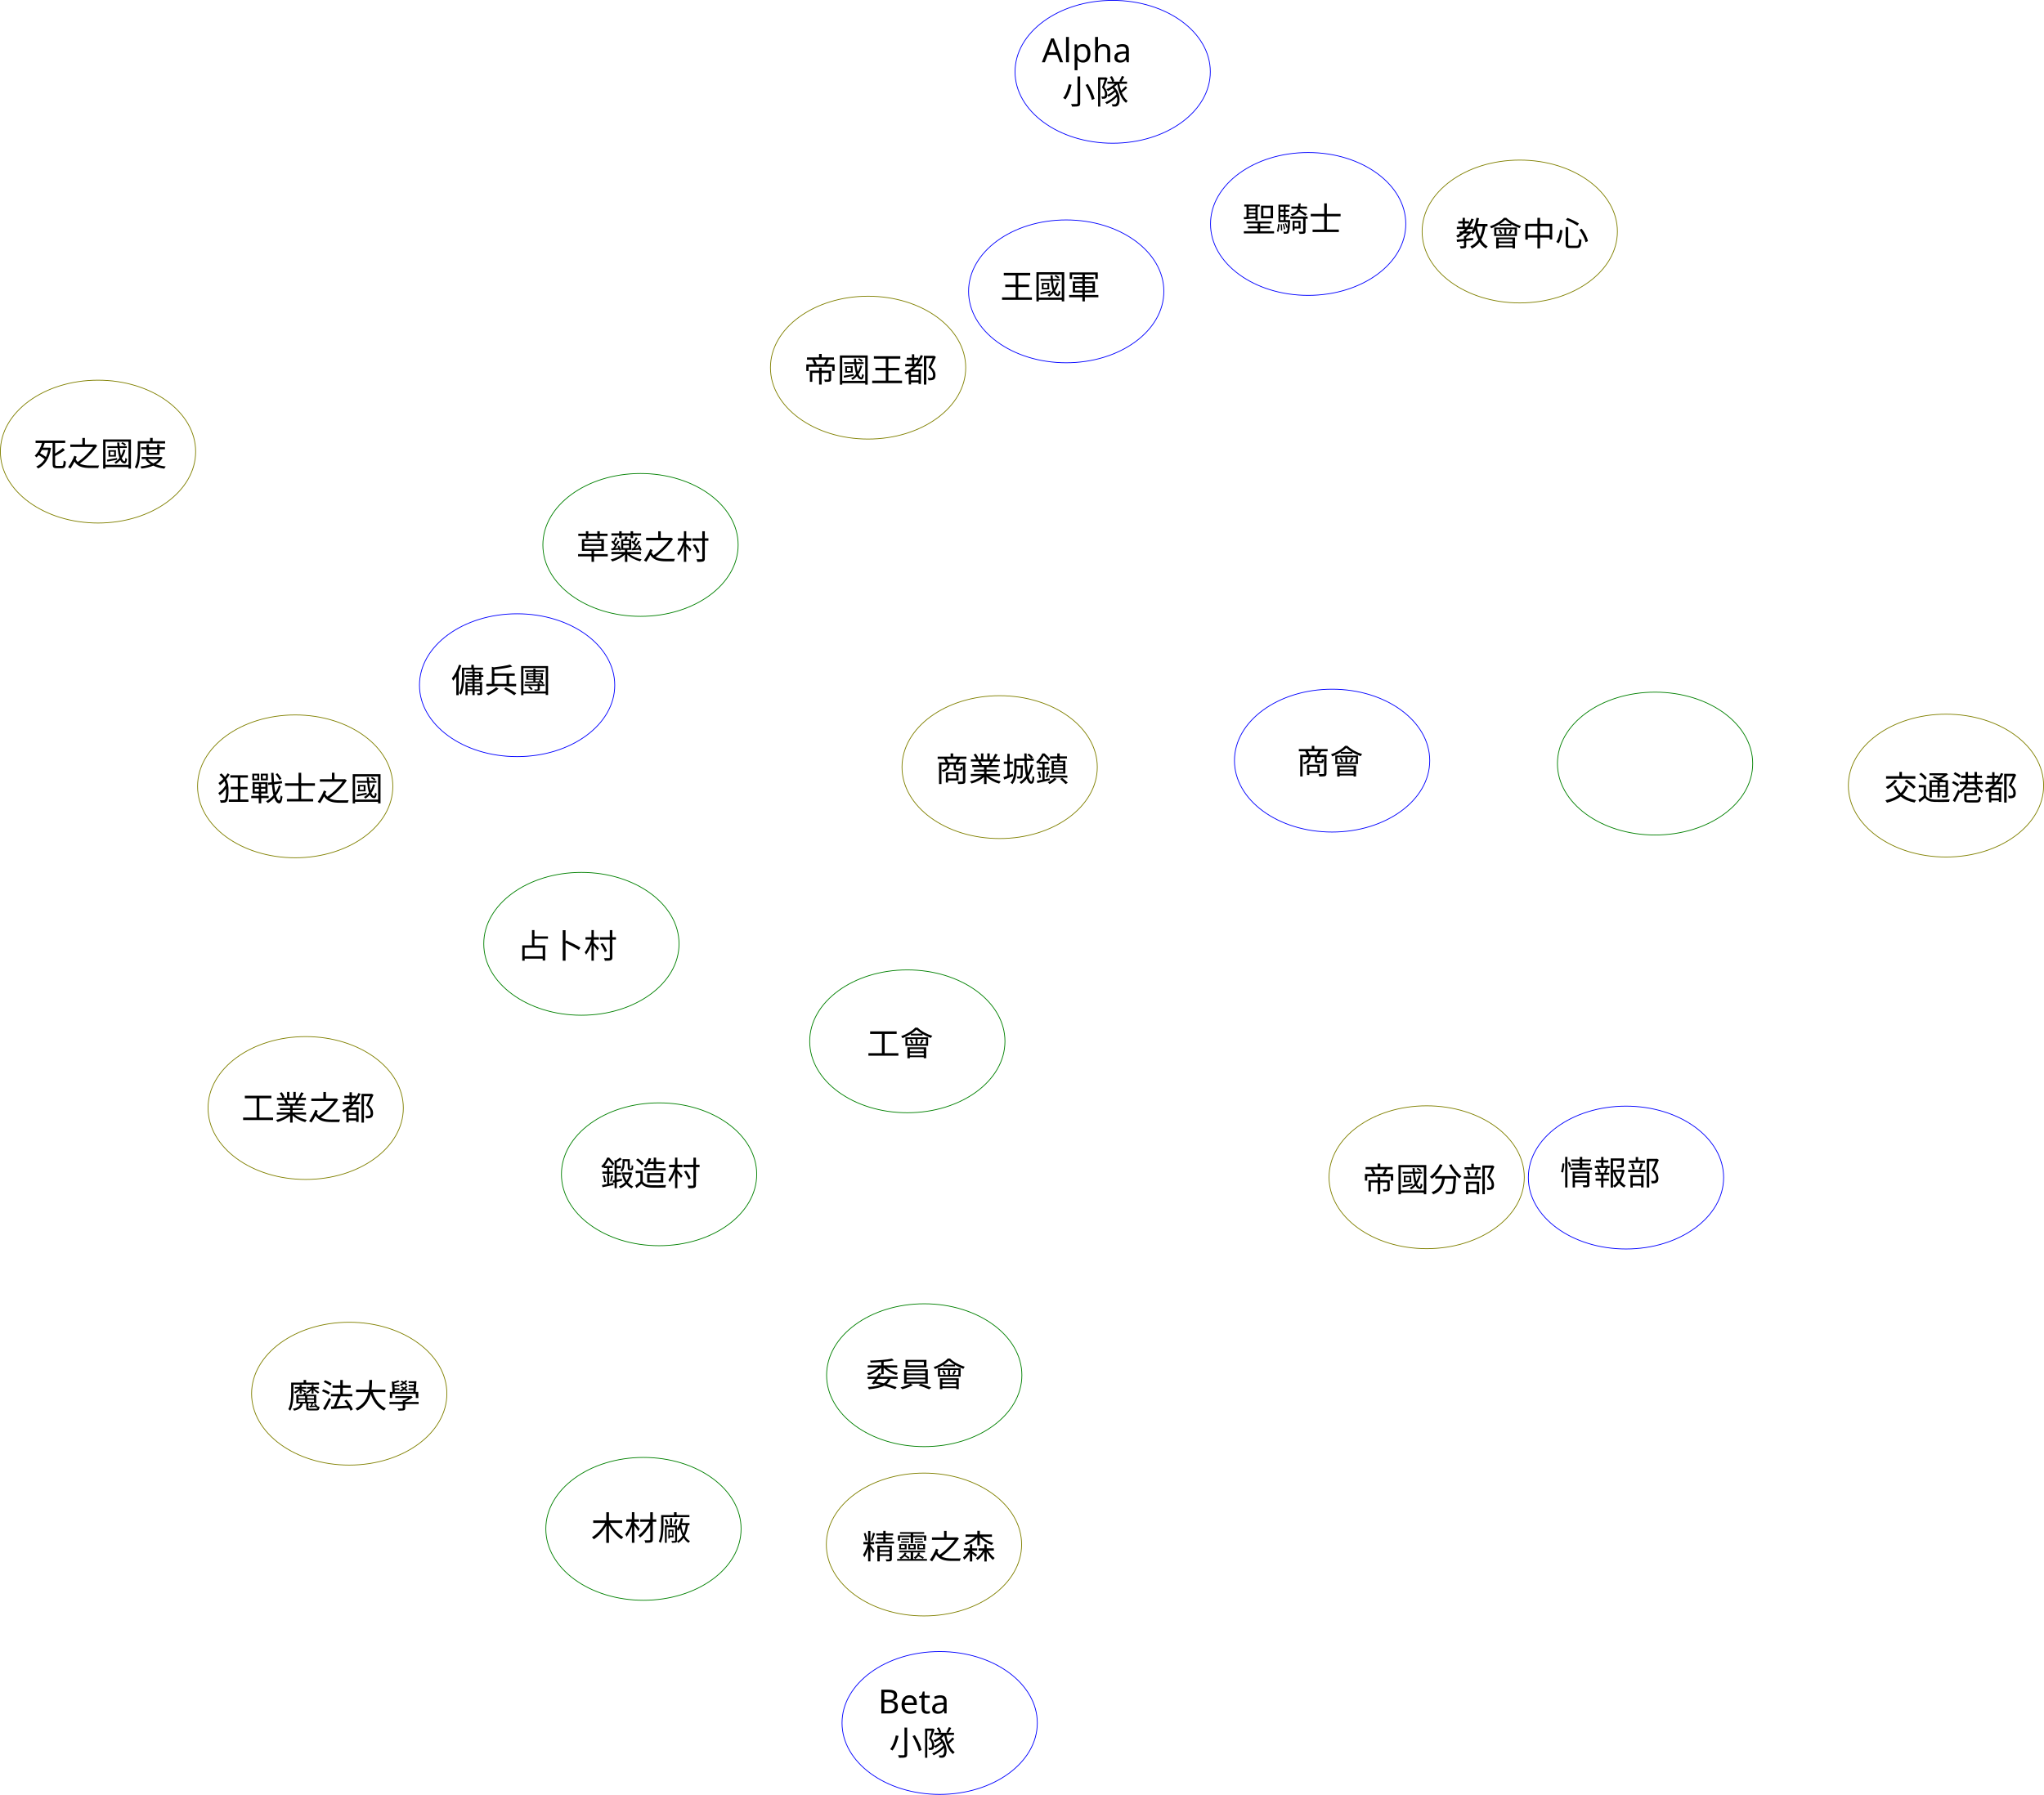
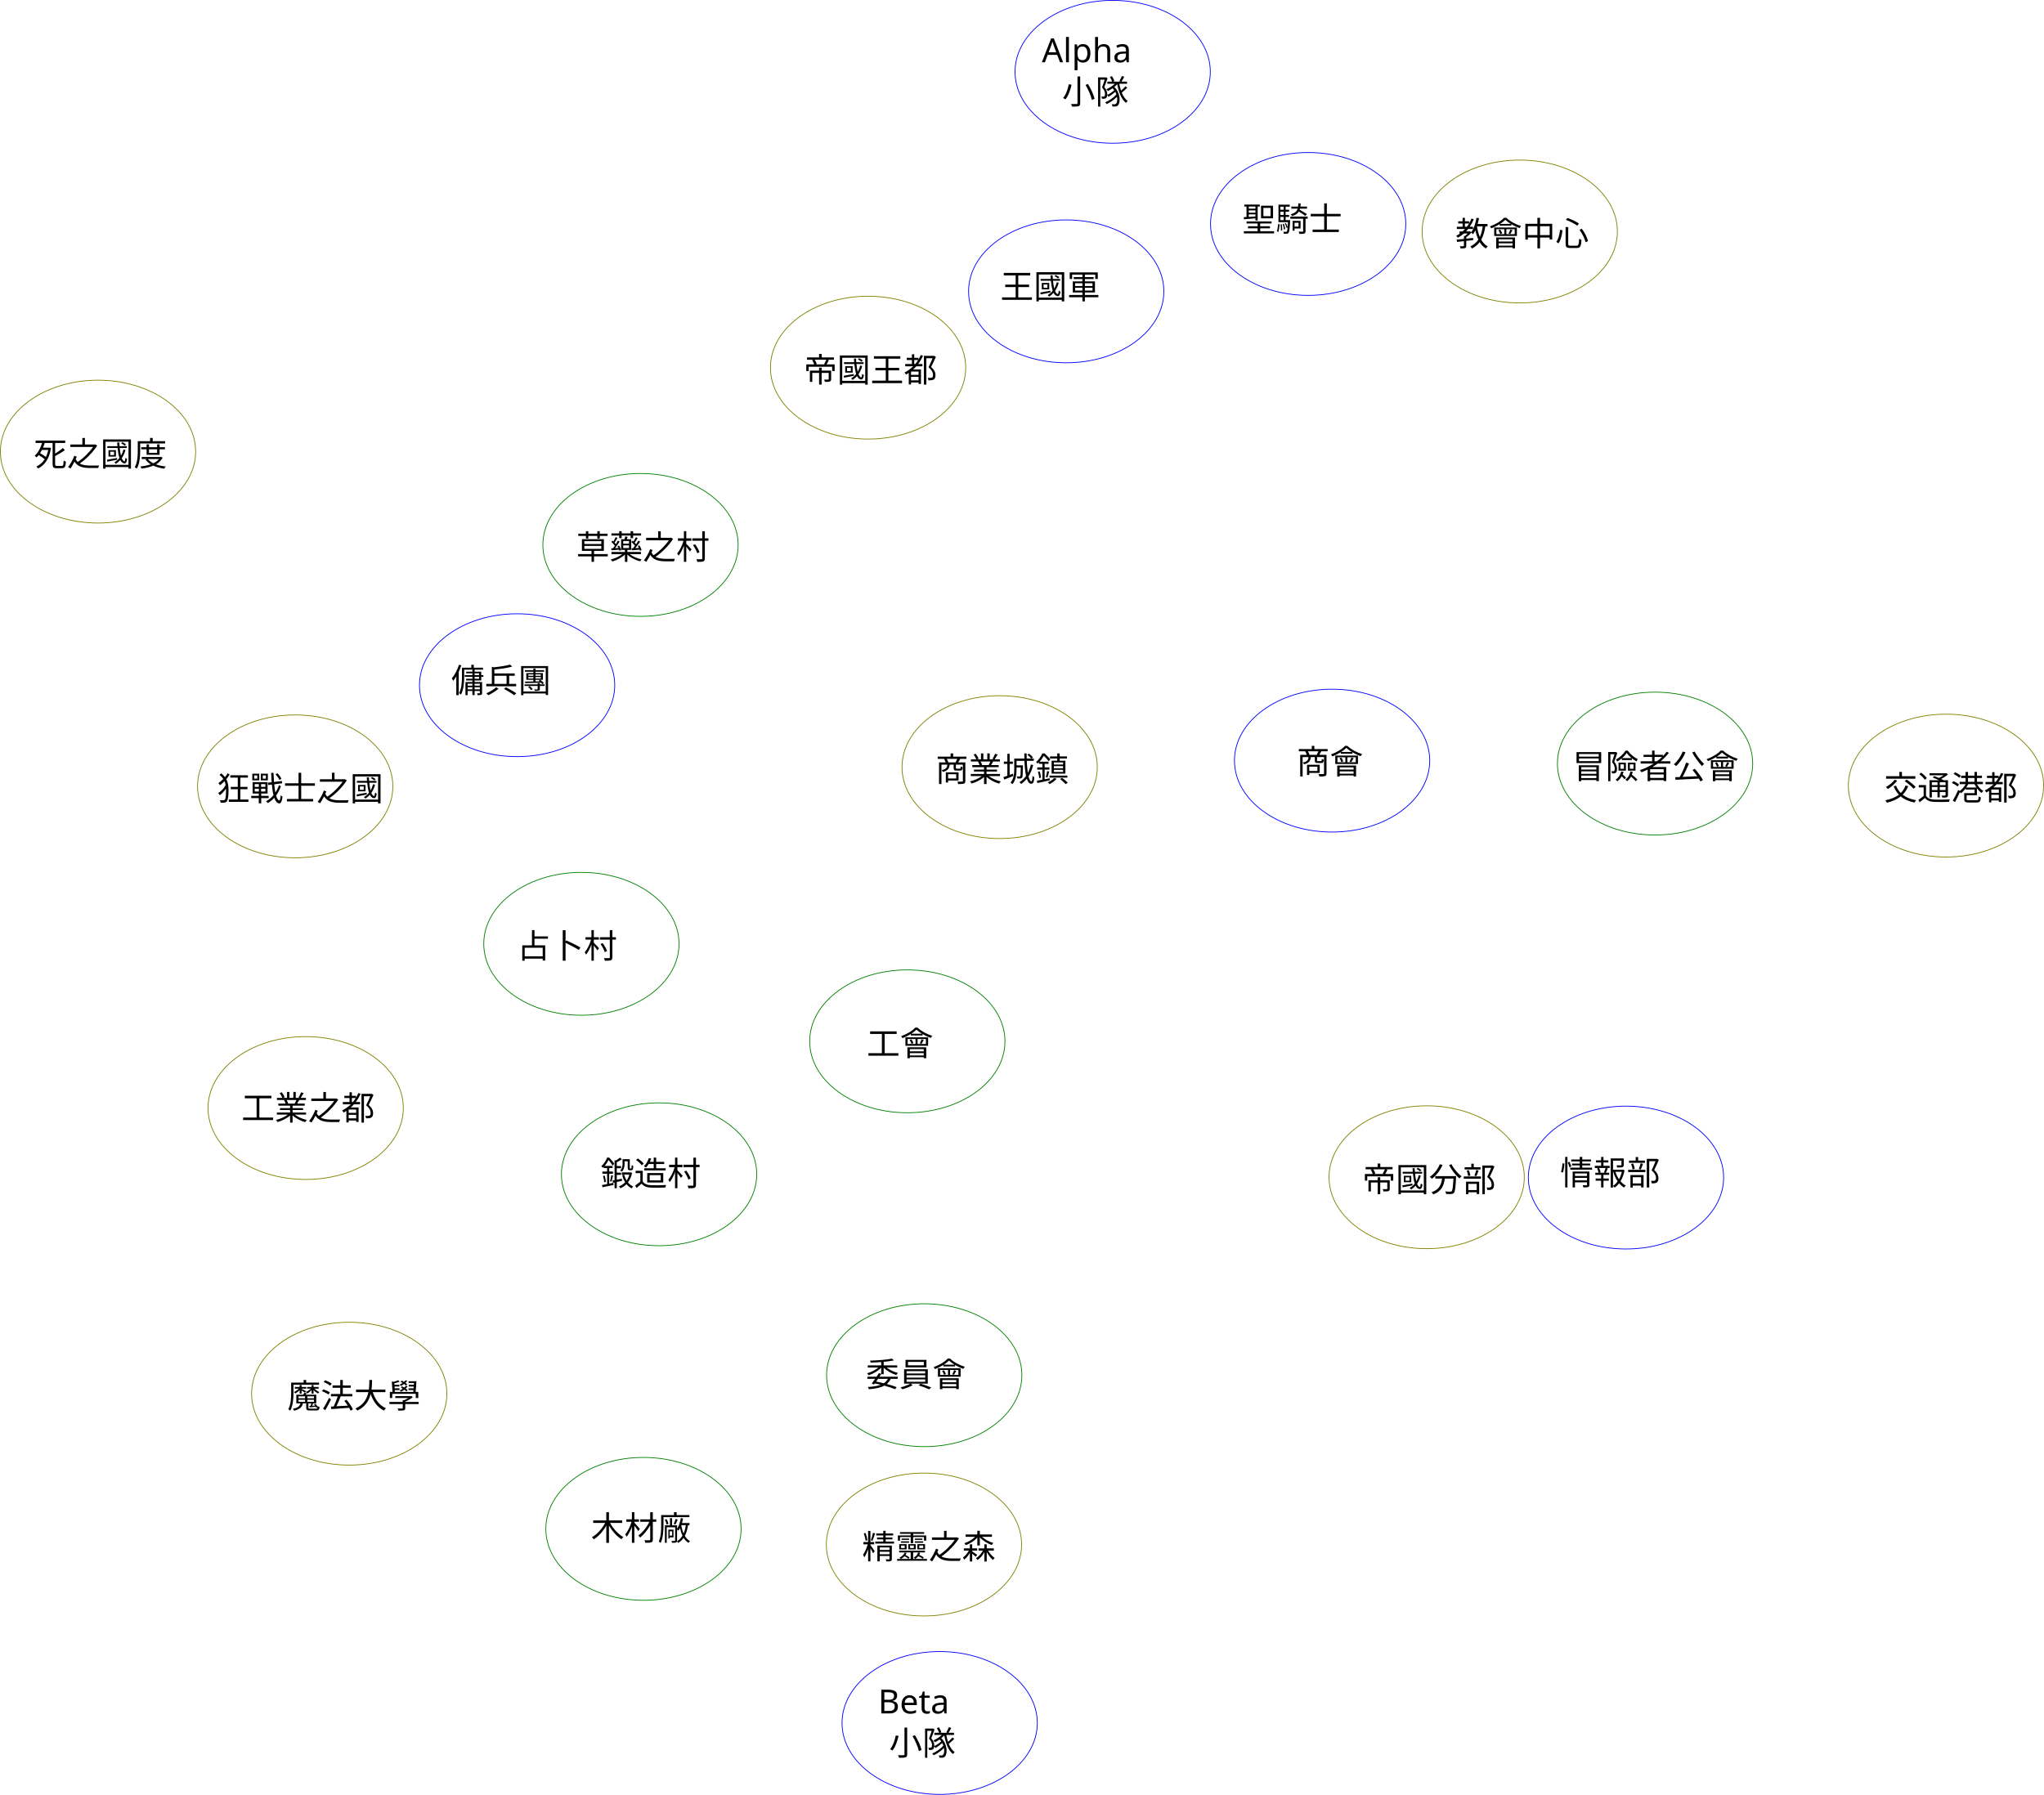
<svg xmlns="http://www.w3.org/2000/svg" id="svg8" version="1.1" viewBox="0 0 648.877 569.904" height="569.904mm" width="648.877mm">
  <defs id="defs2" />
  <ellipse style="fill:none;stroke:#808000;stroke-width:0.242" id="path10" cx="97.042" cy="351.836" rx="30.994" ry="22.679" />
  <flowRoot xml:space="preserve" id="flowRoot22" style="font-style:normal;font-weight:normal;font-size:40px;line-height:1.25;font-family:sans-serif;letter-spacing:0px;word-spacing:0px;fill:#000000;fill-opacity:1;stroke:none" transform="matrix(0.2645833,0,0,0.2645833,459.2562,116.3759)">
    <flowRegion id="flowRegion24">
      <rect id="rect26" width="157.143" height="154.286" x="-565.714" y="231.091" />
    </flowRegion>
    <flowPara id="flowPara28" />
  </flowRoot>
  <text xml:space="preserve" style="font-style:normal;font-weight:normal;font-size:10.583px;line-height:1.25;font-family:sans-serif;letter-spacing:0px;word-spacing:0px;fill:#000000;fill-opacity:1;stroke:none;stroke-width:0.265" x="76.631" y="355.616" id="text32">
    <tspan id="tspan30" x="76.631" y="355.616" style="stroke-width:0.265">工業之都</tspan>
  </text>
  <ellipse style="fill:none;stroke:#808000;stroke-width:0.242" id="path10-9" cx="293.318" cy="490.437" rx="30.994" ry="22.679" />
  <text xml:space="preserve" style="font-style:normal;font-weight:normal;font-size:10.583px;line-height:1.25;font-family:sans-serif;letter-spacing:0px;word-spacing:0px;fill:#000000;fill-opacity:1;stroke:none;stroke-width:0.265" x="273.663" y="494.972" id="text32-6">
    <tspan id="tspan30-2" x="273.663" y="494.972" style="stroke-width:0.265">精靈之森</tspan>
  </text>
  <ellipse style="fill:none;stroke:#808000;stroke-width:0.242" id="path10-1" cx="110.865" cy="442.538" rx="30.994" ry="22.679" />
  <text xml:space="preserve" style="font-style:normal;font-weight:normal;font-size:10.583px;line-height:1.25;font-family:sans-serif;letter-spacing:0px;word-spacing:0px;fill:#000000;fill-opacity:1;stroke:none;stroke-width:0.265" x="91.21" y="447.074" id="text32-7">
    <tspan id="tspan30-8" x="91.21" y="447.074" style="stroke-width:0.265">魔法大學</tspan>
  </text>
  <ellipse style="fill:none;stroke:#808000;stroke-width:0.242" id="path10-9-5" cx="31.115" cy="143.4" rx="30.994" ry="22.679" />
  <text xml:space="preserve" style="font-style:normal;font-weight:normal;font-size:10.583px;line-height:1.25;font-family:sans-serif;letter-spacing:0px;word-spacing:0px;fill:#000000;fill-opacity:1;stroke:none;stroke-width:0.265" x="10.704" y="147.936" id="text32-6-7">
    <tspan id="tspan30-2-4" x="10.704" y="147.936" style="stroke-width:0.265">死之國度</tspan>
  </text>
  <ellipse style="fill:none;stroke:#808000;stroke-width:0.242" id="path10-9-5-1" cx="317.344" cy="243.588" rx="30.994" ry="22.679" />
  <text xml:space="preserve" style="font-style:normal;font-weight:normal;font-size:10.583px;line-height:1.25;font-family:sans-serif;letter-spacing:0px;word-spacing:0px;fill:#000000;fill-opacity:1;stroke:none;stroke-width:0.265" x="296.933" y="248.123" id="text32-6-7-8">
    <tspan id="tspan30-2-4-5" x="296.933" y="248.123" style="stroke-width:0.265">商業城鎮</tspan>
  </text>
  <ellipse style="fill:none;stroke:#808000;stroke-width:0.242" id="path10-9-5-9" cx="482.454" cy="73.511" rx="30.994" ry="22.679" />
  <text xml:space="preserve" style="font-style:normal;font-weight:normal;font-size:10.583px;line-height:1.25;font-family:sans-serif;letter-spacing:0px;word-spacing:0px;fill:#000000;fill-opacity:1;stroke:none;stroke-width:0.265" x="462.044" y="78.047" id="text32-6-7-7">
    <tspan id="tspan30-2-4-53" x="462.044" y="78.047" style="stroke-width:0.265">教會中心</tspan>
  </text>
  <ellipse style="fill:none;stroke:#808000;stroke-width:0.242" id="path10-9-5-8" cx="93.712" cy="249.696" rx="30.994" ry="22.679" />
  <text xml:space="preserve" style="font-style:normal;font-weight:normal;font-size:10.583px;line-height:1.25;font-family:sans-serif;letter-spacing:0px;word-spacing:0px;fill:#000000;fill-opacity:1;stroke:none;stroke-width:0.265" x="68.766" y="254.231" id="text32-6-7-83">
    <tspan id="tspan30-2-4-1" x="68.766" y="254.231" style="stroke-width:0.265">狂戰士之國</tspan>
  </text>
  <ellipse style="fill:none;stroke:#0000ff;stroke-width:0.242" id="path10-9-5-1-8" cx="353.225" cy="22.799" rx="30.994" ry="22.679" />
  <text xml:space="preserve" style="font-style:normal;font-weight:normal;font-size:10.583px;line-height:1.25;font-family:sans-serif;letter-spacing:0px;word-spacing:0px;fill:#000000;fill-opacity:1;stroke:none;stroke-width:0.265" x="351.859" y="19.776" id="text32-6-7-8-9">
    <tspan id="tspan30-2-4-5-6" x="351.859" y="19.776" style="text-align:center;text-anchor:middle;stroke-width:0.265">Alpha</tspan>
    <tspan x="351.859" y="33.005" style="text-align:center;text-anchor:middle;stroke-width:0.265" id="tspan169">小隊</tspan>
  </text>
  <ellipse style="fill:none;stroke:#0000ff;stroke-width:0.242" id="path10-9-5-1-8-4" cx="298.302" cy="547.105" rx="30.994" ry="22.679" />
  <text xml:space="preserve" style="font-style:normal;font-weight:normal;font-size:10.583px;line-height:1.25;font-family:sans-serif;letter-spacing:0px;word-spacing:0px;fill:#000000;fill-opacity:1;stroke:none;stroke-width:0.265" x="296.936" y="544.081" id="text32-6-7-8-9-3">
    <tspan x="296.936" y="544.081" style="text-align:center;text-anchor:middle;stroke-width:0.265" id="tspan218">Beta</tspan>
    <tspan x="296.936" y="557.31" style="text-align:center;text-anchor:middle;stroke-width:0.265" id="tspan169-3">小隊</tspan>
  </text>
  <ellipse style="fill:none;stroke:#808000;stroke-width:0.242" id="path10-9-8" cx="617.762" cy="249.455" rx="30.994" ry="22.679" />
  <text xml:space="preserve" style="font-style:normal;font-weight:normal;font-size:10.583px;line-height:1.25;font-family:sans-serif;letter-spacing:0px;word-spacing:0px;fill:#000000;fill-opacity:1;stroke:none;stroke-width:0.265" x="598.107" y="253.991" id="text32-6-6">
    <tspan id="tspan30-2-0" x="598.107" y="253.991" style="stroke-width:0.265">交通港都</tspan>
  </text>
  <ellipse style="fill:none;stroke:#0000ff;stroke-width:0.242" id="path10-9-5-1-8-48" cx="415.279" cy="71.112" rx="30.994" ry="22.679" />
  <text xml:space="preserve" style="font-style:normal;font-weight:normal;font-size:10.583px;line-height:1.25;font-family:sans-serif;letter-spacing:0px;word-spacing:0px;fill:#000000;fill-opacity:1;stroke:none;stroke-width:0.265" x="417.121" y="73.434" id="text32-6-7-8-9-8">
    <tspan x="417.121" y="73.434" style="text-align:center;text-anchor:middle;stroke-width:0.265" id="tspan169-9">聖騎士</tspan>
    <tspan x="417.121" y="86.663" style="text-align:center;text-anchor:middle;stroke-width:0.265" id="tspan269" />
  </text>
  <ellipse style="fill:none;stroke:#0000ff;stroke-width:0.242" id="path10-9-5-1-8-48-7" cx="338.475" cy="92.513" rx="30.994" ry="22.679" />
  <text xml:space="preserve" style="font-style:normal;font-weight:normal;font-size:10.583px;line-height:1.25;font-family:sans-serif;letter-spacing:0px;word-spacing:0px;fill:#000000;fill-opacity:1;stroke:none;stroke-width:0.265" x="340.317" y="94.835" id="text32-6-7-8-9-8-7">
    <tspan x="340.317" y="94.835" style="text-align:center;text-anchor:middle;stroke-width:0.265" id="tspan169-9-6">王國軍</tspan>
    <tspan x="340.317" y="108.064" style="text-align:center;text-anchor:middle;stroke-width:0.265" id="tspan269-4" />
  </text>
  <ellipse style="fill:none;stroke:#0000ff;stroke-width:0.242" id="path10-9-5-1-8-48-7-9" cx="516.177" cy="373.916" rx="30.994" ry="22.679" />
  <text xml:space="preserve" style="font-style:normal;font-weight:normal;font-size:10.583px;line-height:1.25;font-family:sans-serif;letter-spacing:0px;word-spacing:0px;fill:#000000;fill-opacity:1;stroke:none;stroke-width:0.265" x="518.018" y="376.237" id="text32-6-7-8-9-8-7-2">
    <tspan x="518.018" y="376.237" style="text-align:center;text-anchor:middle;stroke-width:0.265" id="tspan169-9-6-5">情報部</tspan>
    <tspan x="518.018" y="389.466" style="text-align:center;text-anchor:middle;stroke-width:0.265" id="tspan269-4-4" />
  </text>
  <ellipse style="fill:none;stroke:#0000ff;stroke-width:0.242" id="path10-9-5-1-8-48-0" cx="164.158" cy="217.574" rx="30.994" ry="22.679" />
  <text xml:space="preserve" style="font-style:normal;font-weight:normal;font-size:10.583px;line-height:1.25;font-family:sans-serif;letter-spacing:0px;word-spacing:0px;fill:#000000;fill-opacity:1;stroke:none;stroke-width:0.265" x="165.999" y="219.896" id="text32-6-7-8-9-8-5">
    <tspan x="165.999" y="219.896" style="text-align:center;text-anchor:middle;stroke-width:0.265" id="tspan169-9-9">傭兵團</tspan>
    <tspan x="165.999" y="233.125" style="text-align:center;text-anchor:middle;stroke-width:0.265" id="tspan269-46" />
  </text>
  <ellipse style="fill:none;stroke:#808000;stroke-width:0.242" id="path10-9-5-9-3" cx="275.576" cy="116.739" rx="30.994" ry="22.679" />
  <text xml:space="preserve" style="font-style:normal;font-weight:normal;font-size:10.583px;line-height:1.25;font-family:sans-serif;letter-spacing:0px;word-spacing:0px;fill:#000000;fill-opacity:1;stroke:none;stroke-width:0.265" x="255.165" y="121.275" id="text32-6-7-7-6">
    <tspan id="tspan30-2-4-53-7" x="255.165" y="121.275" style="stroke-width:0.265">帝國王都</tspan>
    <tspan x="255.165" y="121.275" style="stroke-width:0.265" id="tspan141" />
  </text>
  <ellipse style="fill:none;stroke:#808000;stroke-width:0.242" id="path10-9-5-9-3-5" cx="452.901" cy="373.814" rx="30.994" ry="22.679" />
  <text xml:space="preserve" style="font-style:normal;font-weight:normal;font-size:10.583px;line-height:1.25;font-family:sans-serif;letter-spacing:0px;word-spacing:0px;fill:#000000;fill-opacity:1;stroke:none;stroke-width:0.265" x="432.491" y="378.35" id="text32-6-7-7-6-3">
    <tspan id="tspan30-2-4-53-7-5" x="432.491" y="378.35" style="stroke-width:0.265">帝國分部</tspan>
    <tspan x="432.491" y="378.35" style="stroke-width:0.265" id="tspan167" />
  </text>
  <ellipse style="fill:none;stroke:#008000;stroke-width:0.242" id="path10-9-5-9-3-2" cx="203.332" cy="173.033" rx="30.994" ry="22.679" />
  <text xml:space="preserve" style="font-style:normal;font-weight:normal;font-size:10.583px;line-height:1.25;font-family:sans-serif;letter-spacing:0px;word-spacing:0px;fill:#000000;fill-opacity:1;stroke:none;stroke-width:0.265" x="182.921" y="177.569" id="text32-6-7-7-6-9">草藥之村</text>
  <ellipse style="fill:none;stroke:#0000ff;stroke-width:0.242" id="path10-9-5-1-8-48-70" cx="422.878" cy="241.524" rx="30.994" ry="22.679" />
  <text xml:space="preserve" style="font-style:normal;font-weight:normal;font-size:10.583px;line-height:1.25;font-family:sans-serif;letter-spacing:0px;word-spacing:0px;fill:#000000;fill-opacity:1;stroke:none;stroke-width:0.265" x="411.584" y="245.722" id="text32-6-7-8-9-8-9">商會</text>
  <ellipse style="fill:none;stroke:#008000;stroke-width:0.242" id="path10-9-5-9-3-5-0" cx="184.567" cy="299.694" rx="30.994" ry="22.679" />
  <text xml:space="preserve" style="font-style:normal;font-weight:normal;font-size:10.583px;line-height:1.25;font-family:sans-serif;letter-spacing:0px;word-spacing:0px;fill:#000000;fill-opacity:1;stroke:none;stroke-width:0.265" x="164.157" y="304.23" id="text32-6-7-7-6-3-6">占卜村</text>
  <ellipse style="fill:none;stroke:#008000;stroke-width:0.242" id="path10-9-5-9-3-5-0-1" cx="293.402" cy="436.676" rx="30.994" ry="22.679" />
  <text xml:space="preserve" style="font-style:normal;font-weight:normal;font-size:10.583px;line-height:1.25;font-family:sans-serif;letter-spacing:0px;word-spacing:0px;fill:#000000;fill-opacity:1;stroke:none;stroke-width:0.265" x="274.868" y="440.273" id="text32-6-7-7-6-3-6-8">委員會</text>
  <ellipse style="fill:none;stroke:#008000;stroke-width:0.242" id="path10-9-5-9-3-5-0-1-7" cx="204.27" cy="485.464" rx="30.994" ry="22.679" />
  <text xml:space="preserve" style="font-style:normal;font-weight:normal;font-size:10.583px;line-height:1.25;font-family:sans-serif;letter-spacing:0px;word-spacing:0px;fill:#000000;fill-opacity:1;stroke:none;stroke-width:0.265" x="187.613" y="489.061" id="text32-6-7-7-6-3-6-8-9">木材廠</text>
  <ellipse style="fill:none;stroke:#008000;stroke-width:0.242" id="path10-9-5-9-3-5-0-1-2" cx="209.225" cy="372.876" rx="30.994" ry="22.679" />
  <text xml:space="preserve" style="font-style:normal;font-weight:normal;font-size:10.583px;line-height:1.25;font-family:sans-serif;letter-spacing:0px;word-spacing:0px;fill:#000000;fill-opacity:1;stroke:none;stroke-width:0.265" x="190.691" y="376.473" id="text32-6-7-7-6-3-6-8-0">鍛造村</text>
  <ellipse style="fill:none;stroke:#008000;stroke-width:0.242" id="path10-9-5-9-3-5-0-1-2-2" cx="288.037" cy="330.656" rx="30.994" ry="22.679" />
  <text xml:space="preserve" style="font-style:normal;font-weight:normal;font-size:10.583px;line-height:1.25;font-family:sans-serif;letter-spacing:0px;word-spacing:0px;fill:#000000;fill-opacity:1;stroke:none;stroke-width:0.265" x="275.132" y="335.191" id="text32-6-7-7-6-3-6-8-0-3">工會</text>
  <ellipse style="fill:none;stroke:#008000;stroke-width:0.242" id="path10-9-5-9-3-5-0-1-2-2-7" cx="525.409" cy="242.462" rx="30.994" ry="22.679" />
  <flowRoot xml:space="preserve" id="flowRoot343" style="font-style:normal;font-weight:normal;font-size:40px;line-height:1.25;font-family:sans-serif;letter-spacing:0px;word-spacing:0px;fill:#000000;fill-opacity:1;stroke:none" transform="matrix(0.2645833,0,0,0.2645833,-19.70284,71.30553)">
    <flowRegion id="flowRegion345">
      <rect id="rect347" width="202.126" height="184.396" x="1968.068" y="604.338" />
    </flowRegion>
    <flowPara id="flowPara353" style="text-align:center;text-anchor:middle" />
  </flowRoot>
  <flowRoot xml:space="preserve" id="flowRoot254" style="font-style:normal;font-weight:normal;font-size:10.583px;line-height:1.25;font-family:sans-serif;letter-spacing:0px;word-spacing:0px;fill:#000000;fill-opacity:1;stroke:none;stroke-width:0.265">
    <flowRegion id="flowRegion256" style="stroke-width:0.265">
      <rect id="rect258" width="2.815" height="15.481" x="446.129" y="268.732" style="stroke-width:0.07" />
    </flowRegion>
    <flowPara id="flowPara260" style="stroke-width:0.265" />
  </flowRoot>
  <flowRoot xml:space="preserve" id="flowRoot272" style="font-style:normal;font-weight:normal;font-size:10.583px;line-height:1.25;font-family:sans-serif;letter-spacing:0px;word-spacing:0px;fill:#000000;fill-opacity:1;stroke:none;stroke-width:0.265">
    <flowRegion id="flowRegion274" style="stroke-width:0.265">
      <rect id="rect276" width="2.322" height="34.83" x="447.151" y="270.007" style="stroke-width:0.07" />
    </flowRegion>
    <flowPara id="flowPara278" style="stroke-width:0.265" />
  </flowRoot>
  <flowRoot xml:space="preserve" id="flowRoot280" style="font-style:normal;font-weight:normal;font-size:10.583px;line-height:1.25;font-family:sans-serif;letter-spacing:0px;word-spacing:0px;fill:#000000;fill-opacity:1;stroke:none;stroke-width:0.265">
    <flowRegion id="flowRegion282" style="stroke-width:0.265">
      <rect id="rect284" width="93.212" height="52.743" x="400.711" y="279.627" style="stroke-width:0.07" />
    </flowRegion>
    <flowPara id="flowPara286" style="stroke-width:0.265" />
  </flowRoot>
  <flowRoot xml:space="preserve" id="flowRoot288" style="font-style:normal;font-weight:normal;font-size:10.583px;line-height:1.25;font-family:sans-serif;letter-spacing:0px;word-spacing:0px;fill:#000000;fill-opacity:1;stroke:none;stroke-width:0.265">
    <flowRegion id="flowRegion290" style="stroke-width:0.265">
      <rect id="rect292" width="112.451" height="53.074" x="390.76" y="280.953" style="stroke-width:0.07" />
    </flowRegion>
    <flowPara id="flowPara294" style="stroke-width:0.265" />
  </flowRoot>
  <text xml:space="preserve" style="font-style:normal;font-weight:normal;font-size:10.583px;line-height:1.25;font-family:sans-serif;letter-spacing:0px;word-spacing:0px;fill:#000000;fill-opacity:1;stroke:none;stroke-width:0.265" x="451.132" y="299.198" id="text298">
    <tspan id="tspan296" x="451.132" y="309.834" style="stroke-width:0.265" />
  </text>
-   <flowRoot xml:space="preserve" id="flowRoot300" style="font-style:normal;font-weight:normal;font-size:40px;line-height:1.25;font-family:sans-serif;letter-spacing:0px;word-spacing:0px;fill:#000000;fill-opacity:1;stroke:none" transform="matrix(0.2645833,0,0,0.2645833,120.0807,-45.77662)">
-     <flowRegion id="flowRegion302">
-       <rect id="rect304" width="218.148" height="100.298" x="1425.485" y="1051.841" />
+   <flowRoot xml:space="preserve" id="flowRoot320" style="fill:black;fill-opacity:1;stroke:none;font-family:sans-serif;font-style:normal;font-weight:normal;font-size:40px;line-height:1.25;letter-spacing:0px;word-spacing:0px">
+     <flowRegion id="flowRegion322">
+       <rect id="rect324" width="268.297" height="226.924" x="1790.319" y="1009.319" />
    </flowRegion>
-     <flowPara id="flowPara306" style="text-align:center;text-anchor:middle">冒險者公會</flowPara>
+     <flowPara id="flowPara326" />
  </flowRoot>
+   <text xml:space="preserve" style="font-style:normal;font-weight:normal;font-size:10.583px;line-height:1.25;font-family:sans-serif;letter-spacing:0px;word-spacing:0px;fill:#000000;fill-opacity:1;stroke:none;stroke-width:0.265" x="499.087" y="247.219" id="text32-6-7-8-9-8-9-2">冒險者公會</text>
</svg>
